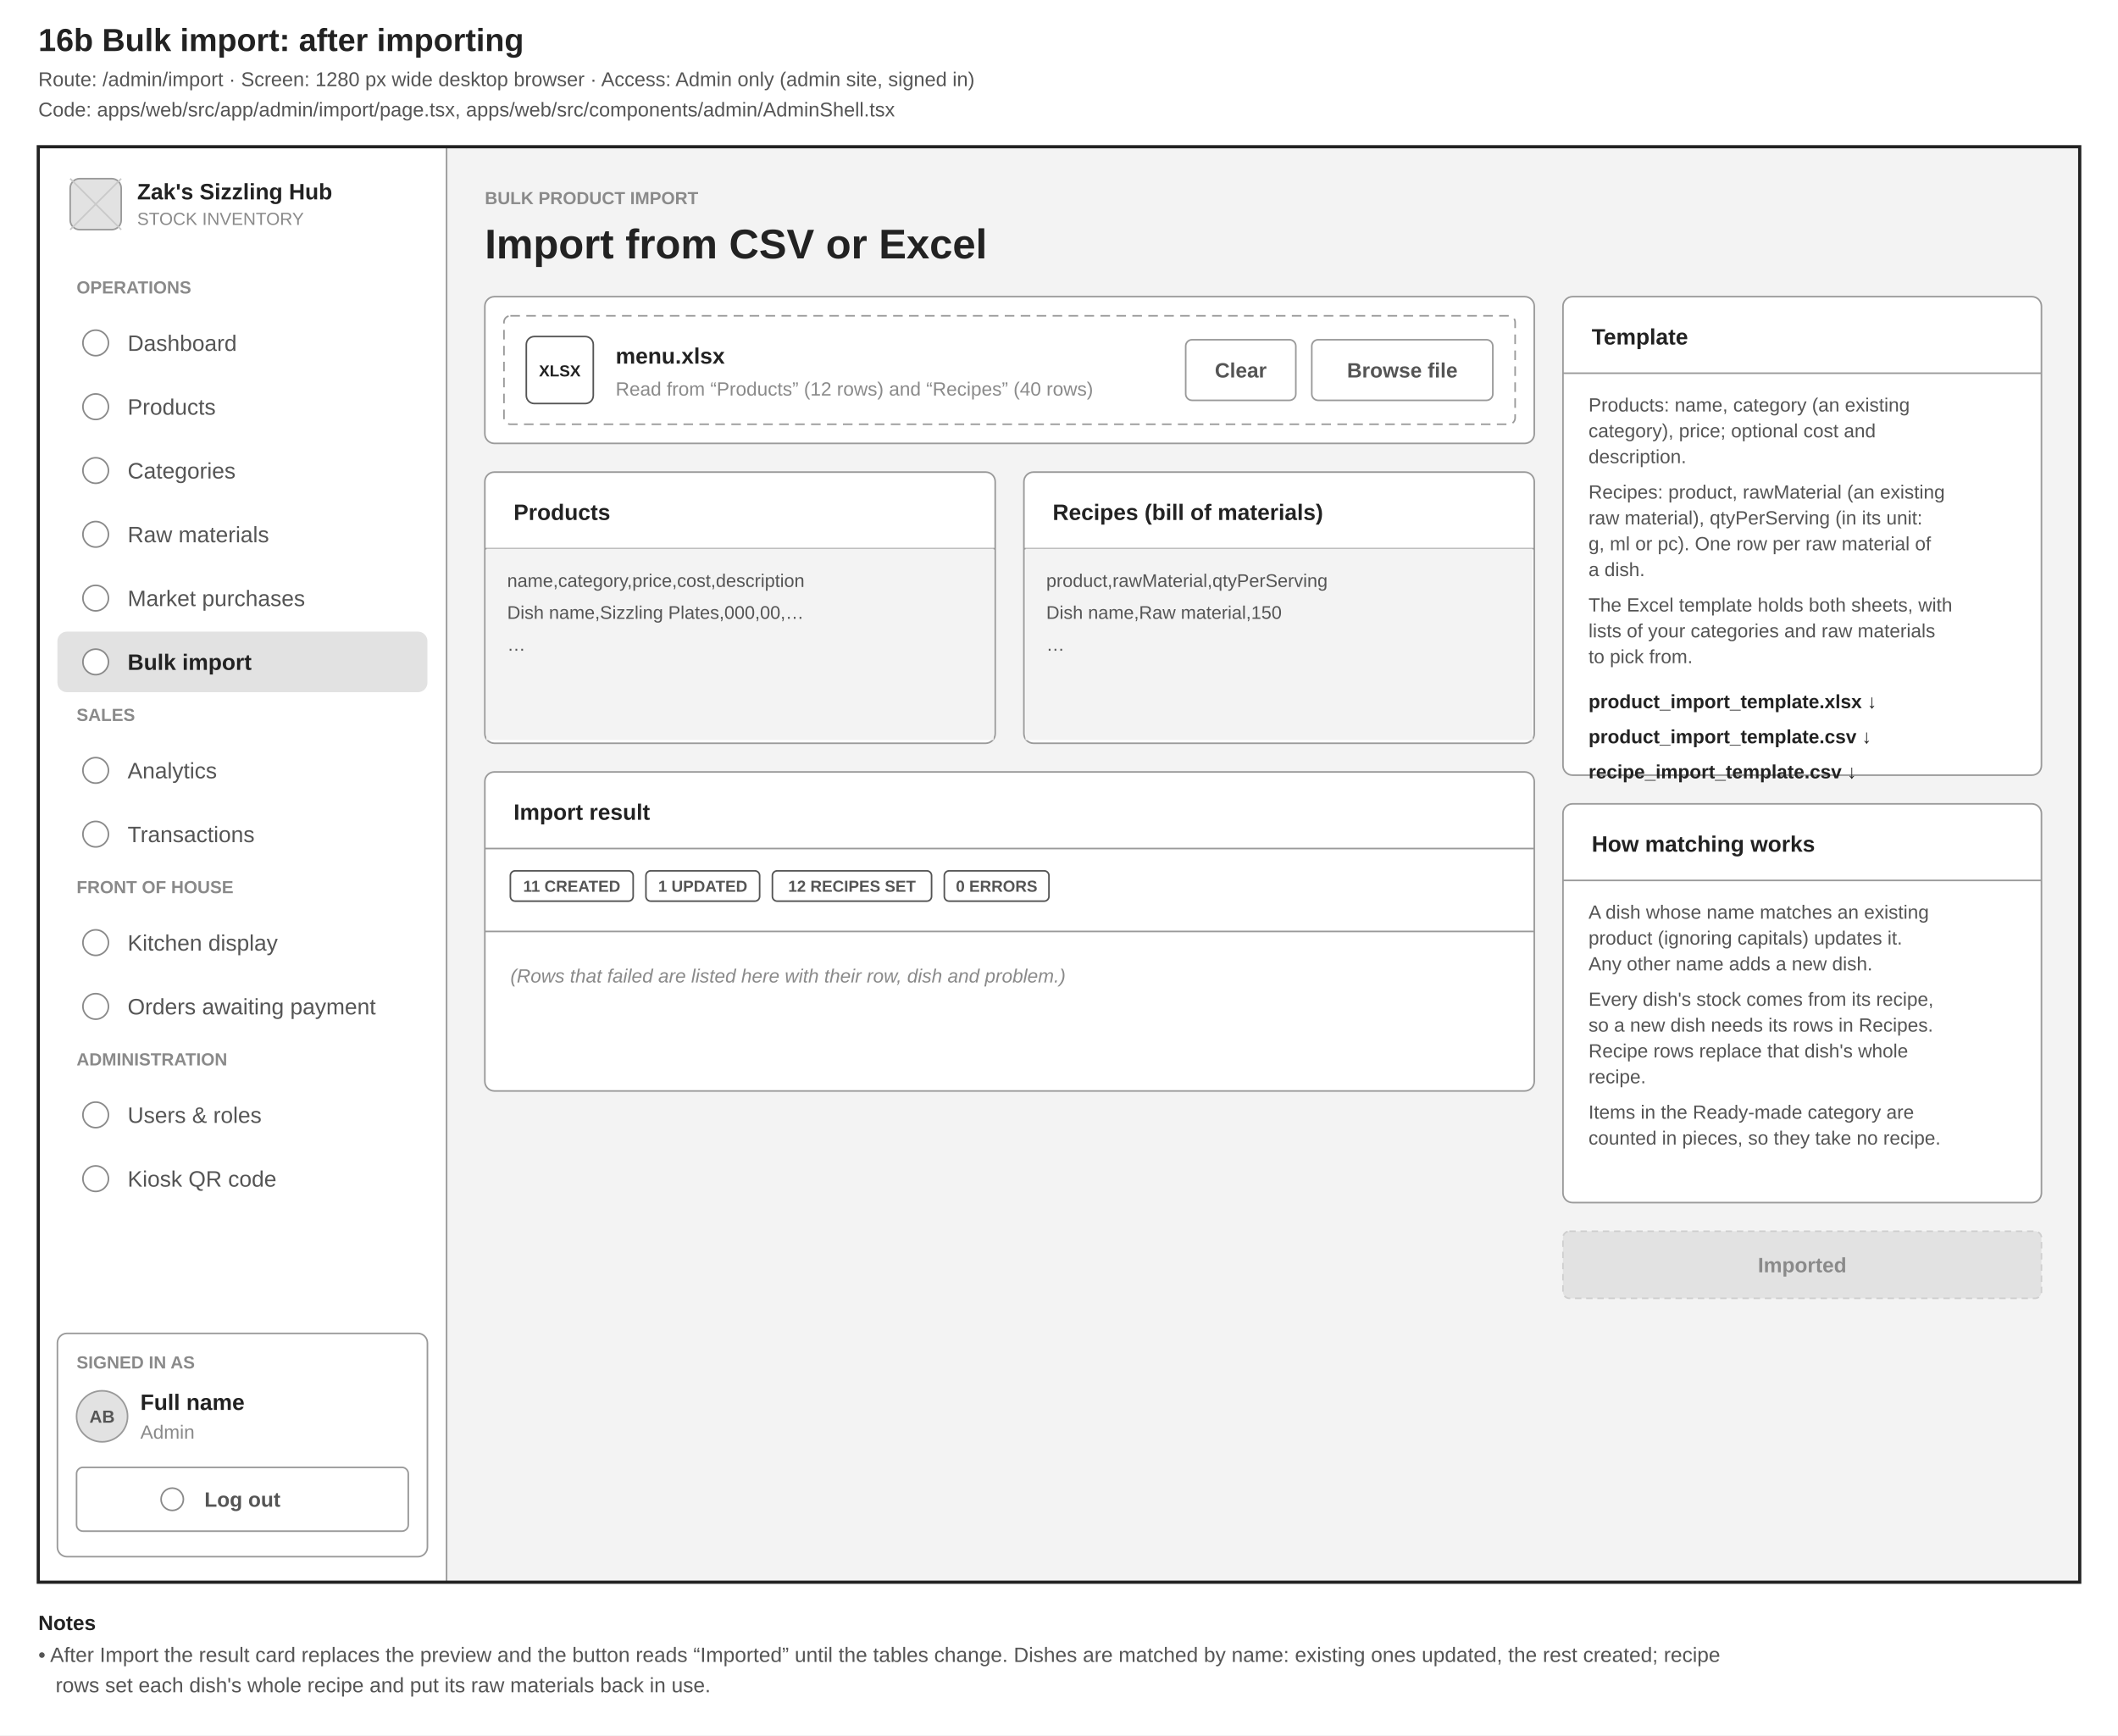
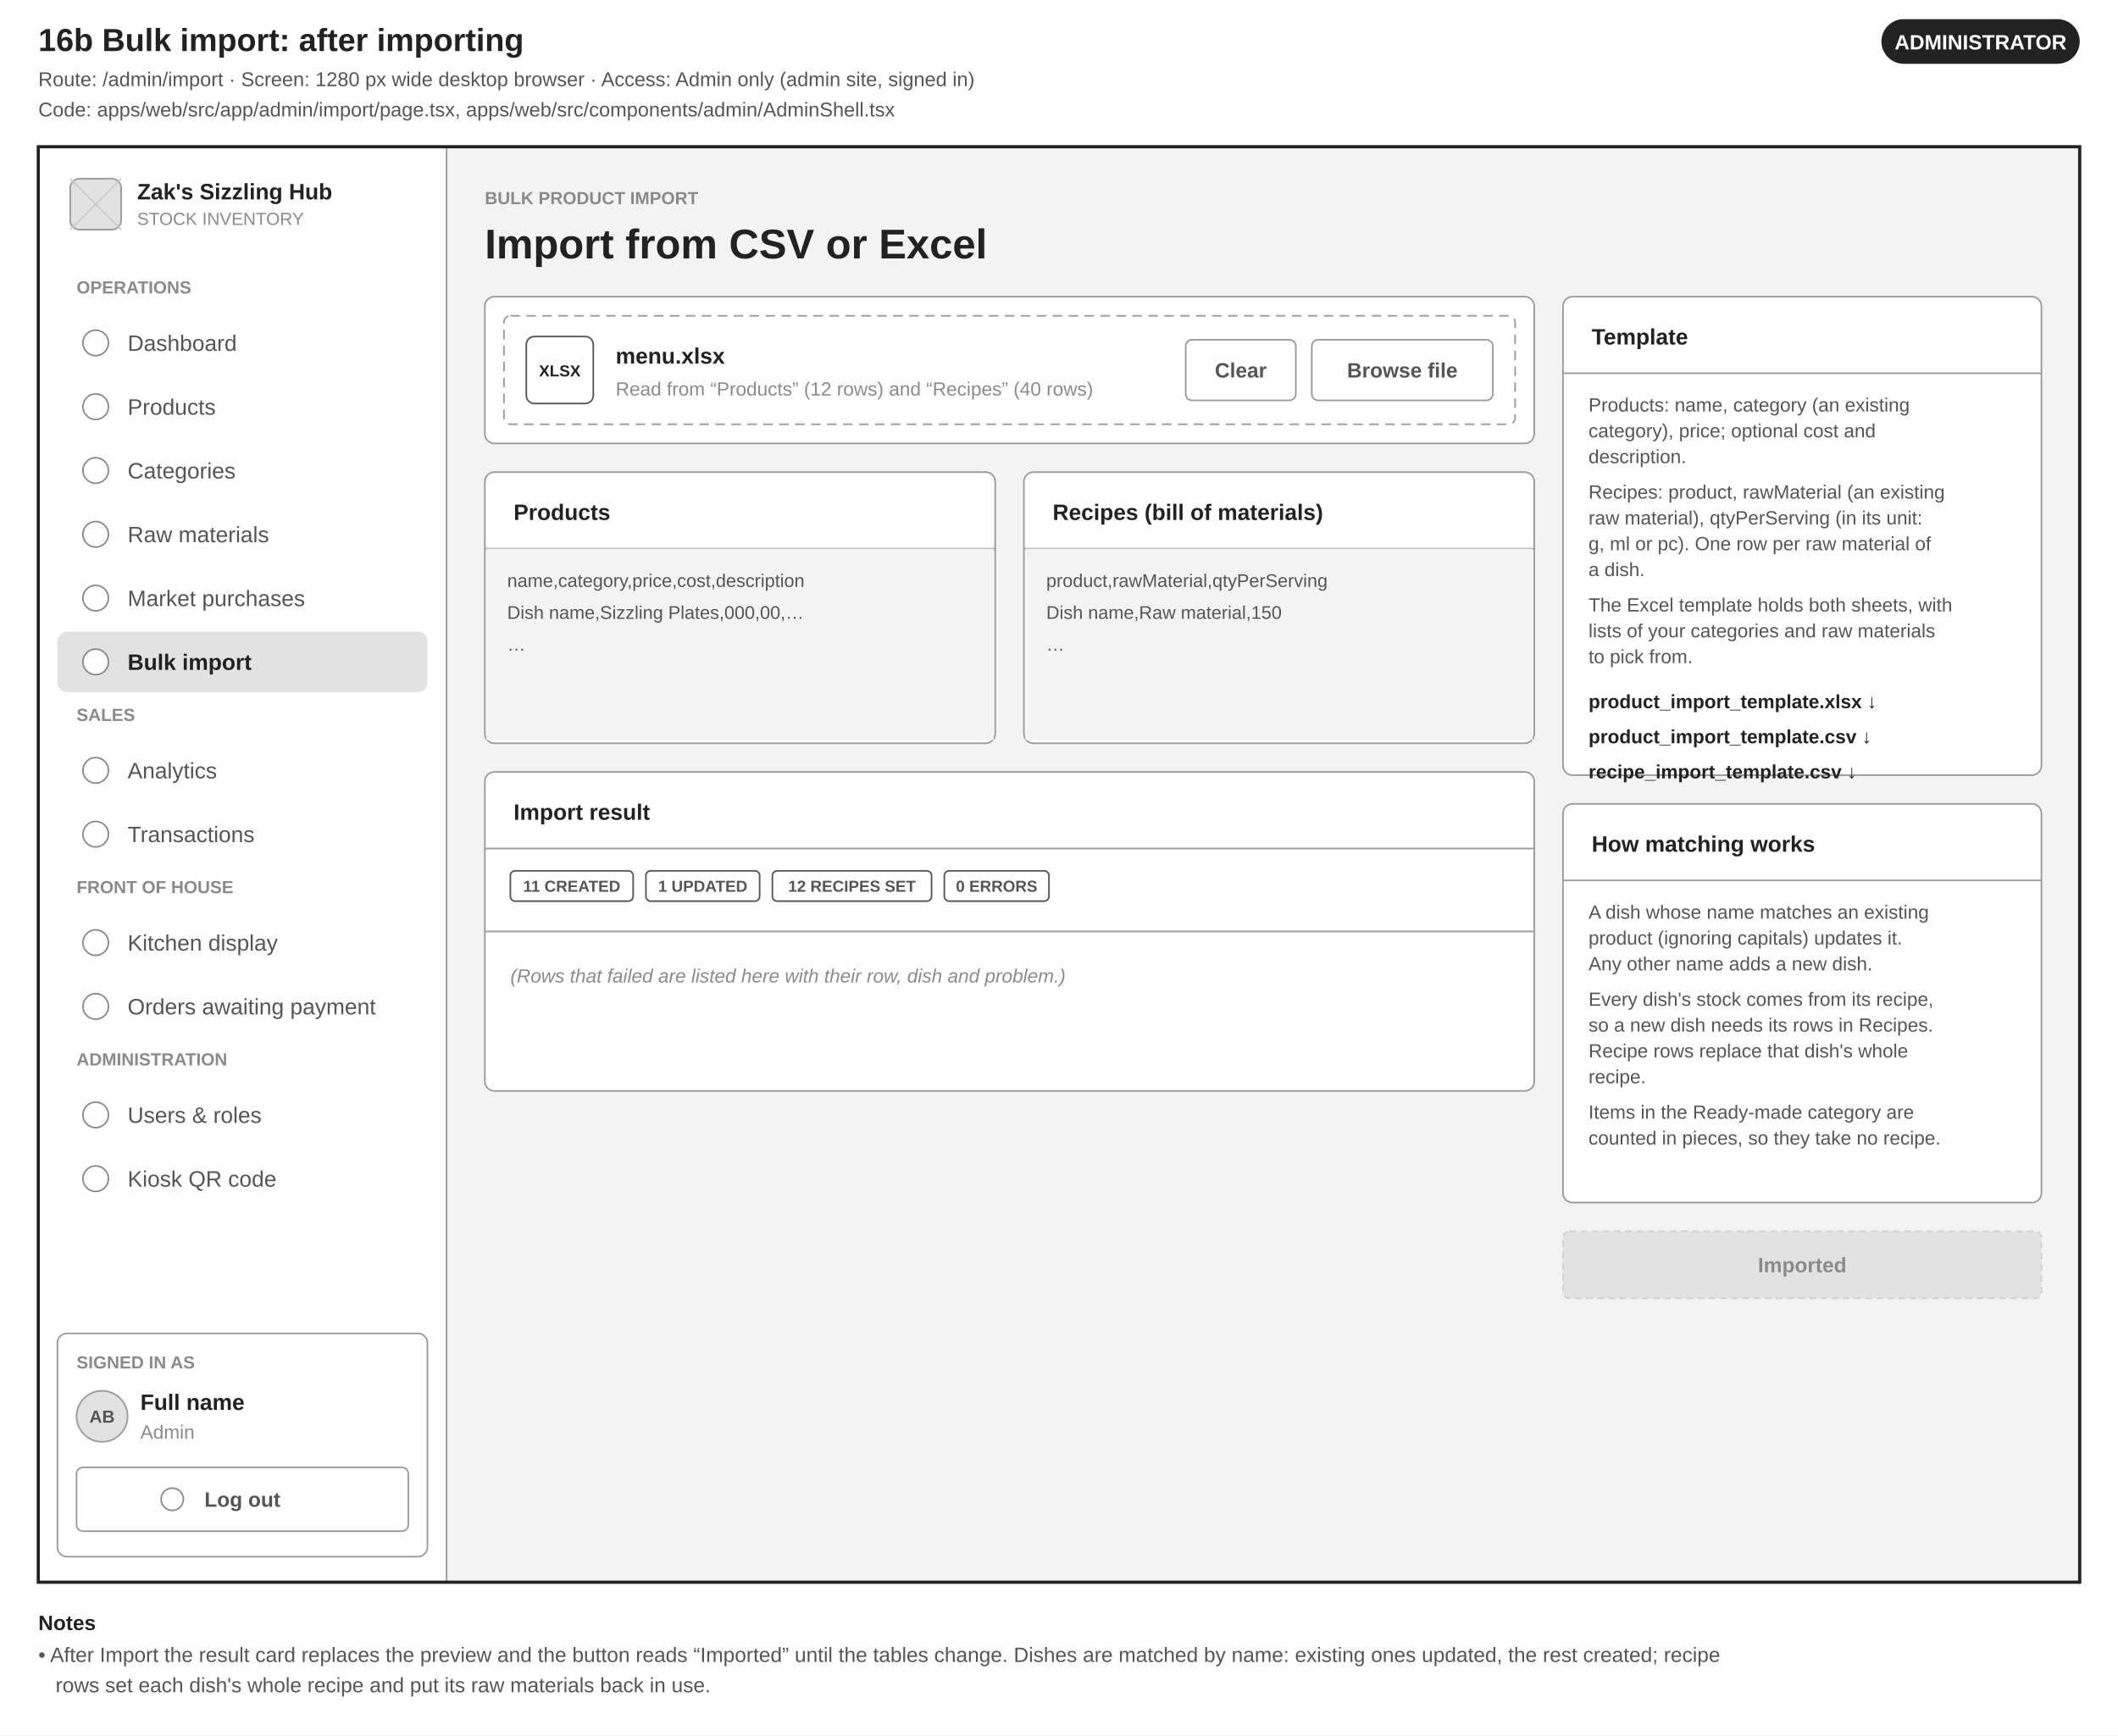
<svg xmlns="http://www.w3.org/2000/svg" width="1328" height="1088" viewBox="0 0 1328 1088">
  <rect x="0" y="0" width="1328" height="1088" fill="#ffffff" />
  <text x="24" y="32" font-family="Arial, Helvetica, sans-serif" font-size="20" font-weight="700" fill="#222222">16b  Bulk import: after importing</text>
  <text x="24" y="54" font-family="Arial, Helvetica, sans-serif" font-size="12.5" fill="#555555">Route: /admin/import   ·   Screen: 1280 px wide desktop browser   ·   Access: Admin only (admin site, signed in)</text>
  <text x="24" y="73" font-family="Arial, Helvetica, sans-serif" font-size="12.5" fill="#555555">Code: apps/web/src/app/admin/import/page.tsx, apps/web/src/components/admin/AdminShell.tsx</text>
+   <rect x="1179.67" y="12" width="124.33" height="28" rx="14" fill="#222222" />
+   <text x="1241.835" y="31" font-family="Arial, Helvetica, sans-serif" font-size="13" font-weight="700" fill="#ffffff" text-anchor="middle">ADMINISTRATOR</text>
  <text x="24" y="1022" font-family="Arial, Helvetica, sans-serif" font-size="13" font-weight="700" fill="#222222">Notes</text>
  <text x="24" y="1042" font-family="Arial, Helvetica, sans-serif" font-size="13" fill="#555555" xml:space="preserve">• After Import the result card replaces the preview and the button reads “Imported” until the tables change. Dishes are matched by name: existing ones updated, the rest created; recipe</text>
  <text x="24" y="1061" font-family="Arial, Helvetica, sans-serif" font-size="13" fill="#555555" xml:space="preserve">   rows set each dish's whole recipe and put its raw materials back in use.</text>
  <g transform="translate(24,92)">
    <clipPath id="frame">
      <rect x="0" y="0" width="1280" height="900" />
    </clipPath>
    <g clip-path="url(#frame)">
      <rect x="0" y="0" width="1280" height="900" fill="#ffffff" />
      <rect x="0" y="0" width="1280" height="900" rx="0" fill="#f3f3f3" stroke="none" />
      <rect x="0" y="0" width="256" height="900" rx="0" fill="#ffffff" stroke="none" />
      <line x1="256" y1="0" x2="256" y2="900" stroke="#9a9a9a" stroke-width="1" />
      <rect x="20" y="20" width="32" height="32" rx="6" fill="#e2e2e2" stroke="#9a9a9a" stroke-width="1" />
      <line x1="20" y1="20" x2="52" y2="52" stroke="#c9c9c9" stroke-width="1" />
      <line x1="52" y1="20" x2="20" y2="52" stroke="#c9c9c9" stroke-width="1" />
      <text x="62" y="33" font-family="Arial, Helvetica, sans-serif" font-size="14" font-weight="700" text-anchor="start" fill="#222222">Zak's Sizzling Hub</text>
      <text x="62" y="49" font-family="Arial, Helvetica, sans-serif" font-size="11" font-weight="400" text-anchor="start" fill="#8a8a8a">STOCK INVENTORY</text>
      <text x="24" y="92" font-family="Arial, Helvetica, sans-serif" font-size="11" font-weight="700" text-anchor="start" fill="#8a8a8a">OPERATIONS</text>
      <circle cx="36" cy="123" r="8" fill="#ffffff" stroke="#8a8a8a" stroke-width="1" />
      <text x="56" y="128" font-family="Arial, Helvetica, sans-serif" font-size="14" font-weight="400" text-anchor="start" fill="#555555">Dashboard</text>
      <circle cx="36" cy="163" r="8" fill="#ffffff" stroke="#8a8a8a" stroke-width="1" />
      <text x="56" y="168" font-family="Arial, Helvetica, sans-serif" font-size="14" font-weight="400" text-anchor="start" fill="#555555">Products</text>
      <circle cx="36" cy="203" r="8" fill="#ffffff" stroke="#8a8a8a" stroke-width="1" />
      <text x="56" y="208" font-family="Arial, Helvetica, sans-serif" font-size="14" font-weight="400" text-anchor="start" fill="#555555">Categories</text>
      <circle cx="36" cy="243" r="8" fill="#ffffff" stroke="#8a8a8a" stroke-width="1" />
      <text x="56" y="248" font-family="Arial, Helvetica, sans-serif" font-size="14" font-weight="400" text-anchor="start" fill="#555555">Raw materials</text>
      <circle cx="36" cy="283" r="8" fill="#ffffff" stroke="#8a8a8a" stroke-width="1" />
      <text x="56" y="288" font-family="Arial, Helvetica, sans-serif" font-size="14" font-weight="400" text-anchor="start" fill="#555555">Market purchases</text>
      <rect x="12" y="304" width="232" height="38" rx="6" fill="#e2e2e2" stroke="none" />
      <circle cx="36" cy="323" r="8" fill="#ffffff" stroke="#8a8a8a" stroke-width="1" />
      <text x="56" y="328" font-family="Arial, Helvetica, sans-serif" font-size="14" font-weight="700" text-anchor="start" fill="#222222">Bulk import</text>
      <text x="24" y="360" font-family="Arial, Helvetica, sans-serif" font-size="11" font-weight="700" text-anchor="start" fill="#8a8a8a">SALES</text>
      <circle cx="36" cy="391" r="8" fill="#ffffff" stroke="#8a8a8a" stroke-width="1" />
      <text x="56" y="396" font-family="Arial, Helvetica, sans-serif" font-size="14" font-weight="400" text-anchor="start" fill="#555555">Analytics</text>
      <circle cx="36" cy="431" r="8" fill="#ffffff" stroke="#8a8a8a" stroke-width="1" />
      <text x="56" y="436" font-family="Arial, Helvetica, sans-serif" font-size="14" font-weight="400" text-anchor="start" fill="#555555">Transactions</text>
      <text x="24" y="468" font-family="Arial, Helvetica, sans-serif" font-size="11" font-weight="700" text-anchor="start" fill="#8a8a8a">FRONT OF HOUSE</text>
      <circle cx="36" cy="499" r="8" fill="#ffffff" stroke="#8a8a8a" stroke-width="1" />
      <text x="56" y="504" font-family="Arial, Helvetica, sans-serif" font-size="14" font-weight="400" text-anchor="start" fill="#555555">Kitchen display</text>
      <circle cx="36" cy="539" r="8" fill="#ffffff" stroke="#8a8a8a" stroke-width="1" />
      <text x="56" y="544" font-family="Arial, Helvetica, sans-serif" font-size="14" font-weight="400" text-anchor="start" fill="#555555">Orders awaiting payment</text>
      <text x="24" y="576" font-family="Arial, Helvetica, sans-serif" font-size="11" font-weight="700" text-anchor="start" fill="#8a8a8a">ADMINISTRATION</text>
      <circle cx="36" cy="607" r="8" fill="#ffffff" stroke="#8a8a8a" stroke-width="1" />
      <text x="56" y="612" font-family="Arial, Helvetica, sans-serif" font-size="14" font-weight="400" text-anchor="start" fill="#555555">Users &amp; roles</text>
      <circle cx="36" cy="647" r="8" fill="#ffffff" stroke="#8a8a8a" stroke-width="1" />
      <text x="56" y="652" font-family="Arial, Helvetica, sans-serif" font-size="14" font-weight="400" text-anchor="start" fill="#555555">Kiosk QR code</text>
      <rect x="12" y="744" width="232" height="140" rx="6" fill="#ffffff" stroke="#9a9a9a" stroke-width="1" />
      <text x="24" y="766" font-family="Arial, Helvetica, sans-serif" font-size="11" font-weight="700" text-anchor="start" fill="#8a8a8a">SIGNED IN AS</text>
      <circle cx="40" cy="796" r="16" fill="#e2e2e2" stroke="#9a9a9a" stroke-width="1" />
      <text x="40" y="800" font-family="Arial, Helvetica, sans-serif" font-size="11" font-weight="700" text-anchor="middle" fill="#555555">AB</text>
      <text x="64" y="792" font-family="Arial, Helvetica, sans-serif" font-size="14" font-weight="700" text-anchor="start" fill="#222222">Full name</text>
      <text x="64" y="810" font-family="Arial, Helvetica, sans-serif" font-size="12" font-weight="400" text-anchor="start" fill="#8a8a8a">Admin</text>
      <rect x="24" y="828" width="208" height="40" rx="4" fill="#ffffff" stroke="#9a9a9a" stroke-width="1" />
      <text x="128.0" y="852.68" font-family="Arial, Helvetica, sans-serif" font-size="13" font-weight="700" text-anchor="middle" fill="#555555">Log out</text>
      <circle cx="84" cy="848" r="7" fill="#ffffff" stroke="#8a8a8a" stroke-width="1" />
      <text x="280" y="36" font-family="Arial, Helvetica, sans-serif" font-size="11" font-weight="700" text-anchor="start" fill="#8a8a8a">BULK PRODUCT IMPORT</text>
      <text x="280" y="70" font-family="Arial, Helvetica, sans-serif" font-size="26" font-weight="700" text-anchor="start" fill="#222222">Import from CSV or Excel</text>
      <rect x="280" y="94" width="658" height="92" rx="6" fill="#ffffff" stroke="#9a9a9a" stroke-width="1" />
      <rect x="292" y="106" width="634" height="68" rx="4" fill="#ffffff" stroke="#9a9a9a" stroke-width="1" stroke-dasharray="6 4" />
      <rect x="306" y="119" width="42" height="42" rx="5" fill="#ffffff" stroke="#555555" stroke-width="1" />
      <text x="327" y="144" font-family="Arial, Helvetica, sans-serif" font-size="10" font-weight="700" text-anchor="middle" fill="#222222">XLSX</text>
      <text x="362" y="136" font-family="Arial, Helvetica, sans-serif" font-size="14" font-weight="700" text-anchor="start" fill="#222222">menu.xlsx</text>
      <text x="362" y="156" font-family="Arial, Helvetica, sans-serif" font-size="12" font-weight="400" text-anchor="start" fill="#8a8a8a">Read from “Products” (12 rows) and “Recipes” (40 rows)</text>
      <rect x="798.49" y="121" width="113.51" height="38" rx="4" fill="#ffffff" stroke="#9a9a9a" stroke-width="1" />
      <text x="855.245" y="144.68" font-family="Arial, Helvetica, sans-serif" font-size="13" font-weight="700" text-anchor="middle" fill="#555555">Browse file</text>
      <rect x="719.44" y="121" width="69.05" height="38" rx="4" fill="#ffffff" stroke="#9a9a9a" stroke-width="1" />
      <text x="753.965" y="144.68" font-family="Arial, Helvetica, sans-serif" font-size="13" font-weight="700" text-anchor="middle" fill="#555555">Clear</text>
      <rect x="280.0" y="204" width="320.0" height="170" rx="6" fill="#ffffff" stroke="#9a9a9a" stroke-width="1" />
      <text x="298.0" y="234" font-family="Arial, Helvetica, sans-serif" font-size="14" font-weight="700" text-anchor="start" fill="#222222">Products</text>
      <line x1="280.0" y1="252" x2="600.0" y2="252" stroke="#9a9a9a" stroke-width="1" />
      <rect x="281.0" y="252" width="318.0" height="120" rx="0" fill="#f3f3f3" stroke="none" />
      <text x="294.0" y="276" font-family="Arial, Helvetica, sans-serif" font-size="11.5" font-weight="400" text-anchor="start" fill="#555555">name,category,price,cost,description</text>
      <text x="294.0" y="296" font-family="Arial, Helvetica, sans-serif" font-size="11.5" font-weight="400" text-anchor="start" fill="#555555">Dish name,Sizzling Plates,000,00,…</text>
      <text x="294.0" y="316" font-family="Arial, Helvetica, sans-serif" font-size="11.5" font-weight="400" text-anchor="start" fill="#555555">…</text>
      <rect x="618.0" y="204" width="320.0" height="170" rx="6" fill="#ffffff" stroke="#9a9a9a" stroke-width="1" />
      <text x="636.0" y="234" font-family="Arial, Helvetica, sans-serif" font-size="14" font-weight="700" text-anchor="start" fill="#222222">Recipes (bill of materials)</text>
      <line x1="618.0" y1="252" x2="938.0" y2="252" stroke="#9a9a9a" stroke-width="1" />
      <rect x="619.0" y="252" width="318.0" height="120" rx="0" fill="#f3f3f3" stroke="none" />
      <text x="632.0" y="276" font-family="Arial, Helvetica, sans-serif" font-size="11.5" font-weight="400" text-anchor="start" fill="#555555">product,rawMaterial,qtyPerServing</text>
      <text x="632.0" y="296" font-family="Arial, Helvetica, sans-serif" font-size="11.5" font-weight="400" text-anchor="start" fill="#555555">Dish name,Raw material,150</text>
      <text x="632.0" y="316" font-family="Arial, Helvetica, sans-serif" font-size="11.5" font-weight="400" text-anchor="start" fill="#555555">…</text>
      <rect x="280" y="392" width="658" height="200" rx="6" fill="#ffffff" stroke="#9a9a9a" stroke-width="1" />
      <text x="298" y="422" font-family="Arial, Helvetica, sans-serif" font-size="14" font-weight="700" text-anchor="start" fill="#222222">Import result</text>
      <line x1="280" y1="440" x2="938" y2="440" stroke="#9a9a9a" stroke-width="1" />
      <rect x="296" y="454" width="77.0" height="19" rx="3" fill="#ffffff" stroke="#555555" stroke-width="1" />
      <text x="334.5" y="467.1" font-family="Arial, Helvetica, sans-serif" font-size="10" font-weight="700" text-anchor="middle" fill="#555555">11 CREATED</text>
      <rect x="381.0" y="454" width="71.3" height="19" rx="3" fill="#ffffff" stroke="#555555" stroke-width="1" />
      <text x="416.65" y="467.1" font-family="Arial, Helvetica, sans-serif" font-size="10" font-weight="700" text-anchor="middle" fill="#555555">1 UPDATED</text>
      <rect x="460.3" y="454" width="99.8" height="19" rx="3" fill="#ffffff" stroke="#555555" stroke-width="1" />
      <text x="510.2" y="467.1" font-family="Arial, Helvetica, sans-serif" font-size="10" font-weight="700" text-anchor="middle" fill="#555555">12 RECIPES SET</text>
      <rect x="568.1" y="454" width="65.6" height="19" rx="3" fill="#ffffff" stroke="#555555" stroke-width="1" />
      <text x="600.9" y="467.1" font-family="Arial, Helvetica, sans-serif" font-size="10" font-weight="700" text-anchor="middle" fill="#555555">0 ERRORS</text>
      <line x1="280" y1="492" x2="938" y2="492" stroke="#9a9a9a" stroke-width="1" />
      <text x="296" y="524" font-family="Arial, Helvetica, sans-serif" font-size="12" font-weight="400" text-anchor="start" fill="#8a8a8a" font-style="italic">(Rows that failed are listed here with their row, dish and problem.)</text>
      <rect x="956" y="94" width="300" height="300" rx="6" fill="#ffffff" stroke="#9a9a9a" stroke-width="1" />
      <text x="974" y="124" font-family="Arial, Helvetica, sans-serif" font-size="14" font-weight="700" text-anchor="start" fill="#222222">Template</text>
      <line x1="956" y1="142" x2="1256" y2="142" stroke="#9a9a9a" stroke-width="1" />
      <text x="972" y="166" font-family="Arial, Helvetica, sans-serif" font-size="12" font-weight="400" text-anchor="start" fill="#555555">Products: name, category (an existing</text>
      <text x="972" y="182.2" font-family="Arial, Helvetica, sans-serif" font-size="12" font-weight="400" text-anchor="start" fill="#555555">category), price; optional cost and</text>
      <text x="972" y="198.4" font-family="Arial, Helvetica, sans-serif" font-size="12" font-weight="400" text-anchor="start" fill="#555555">description.</text>
      <text x="972" y="220.6" font-family="Arial, Helvetica, sans-serif" font-size="12" font-weight="400" text-anchor="start" fill="#555555">Recipes: product, rawMaterial (an existing</text>
      <text x="972" y="236.8" font-family="Arial, Helvetica, sans-serif" font-size="12" font-weight="400" text-anchor="start" fill="#555555">raw material), qtyPerServing (in its unit:</text>
      <text x="972" y="253" font-family="Arial, Helvetica, sans-serif" font-size="12" font-weight="400" text-anchor="start" fill="#555555">g, ml or pc). One row per raw material of</text>
      <text x="972" y="269.2" font-family="Arial, Helvetica, sans-serif" font-size="12" font-weight="400" text-anchor="start" fill="#555555">a dish.</text>
      <text x="972" y="291.4" font-family="Arial, Helvetica, sans-serif" font-size="12" font-weight="400" text-anchor="start" fill="#555555">The Excel template holds both sheets, with</text>
      <text x="972" y="307.6" font-family="Arial, Helvetica, sans-serif" font-size="12" font-weight="400" text-anchor="start" fill="#555555">lists of your categories and raw materials</text>
      <text x="972" y="323.8" font-family="Arial, Helvetica, sans-serif" font-size="12" font-weight="400" text-anchor="start" fill="#555555">to pick from.</text>
      <text x="972" y="352" font-family="Arial, Helvetica, sans-serif" font-size="12" font-weight="700" text-anchor="start" fill="#222222">product_import_template.xlsx ↓</text>
      <text x="972" y="374" font-family="Arial, Helvetica, sans-serif" font-size="12" font-weight="700" text-anchor="start" fill="#222222">product_import_template.csv ↓</text>
      <text x="972" y="396" font-family="Arial, Helvetica, sans-serif" font-size="12" font-weight="700" text-anchor="start" fill="#222222">recipe_import_template.csv ↓</text>
      <rect x="956" y="412" width="300" height="250" rx="6" fill="#ffffff" stroke="#9a9a9a" stroke-width="1" />
      <text x="974" y="442" font-family="Arial, Helvetica, sans-serif" font-size="14" font-weight="700" text-anchor="start" fill="#222222">How matching works</text>
      <line x1="956" y1="460" x2="1256" y2="460" stroke="#9a9a9a" stroke-width="1" />
      <text x="972" y="484" font-family="Arial, Helvetica, sans-serif" font-size="12" font-weight="400" text-anchor="start" fill="#555555">A dish whose name matches an existing</text>
      <text x="972" y="500.2" font-family="Arial, Helvetica, sans-serif" font-size="12" font-weight="400" text-anchor="start" fill="#555555">product (ignoring capitals) updates it.</text>
      <text x="972" y="516.4" font-family="Arial, Helvetica, sans-serif" font-size="12" font-weight="400" text-anchor="start" fill="#555555">Any other name adds a new dish.</text>
      <text x="972" y="538.6" font-family="Arial, Helvetica, sans-serif" font-size="12" font-weight="400" text-anchor="start" fill="#555555">Every dish's stock comes from its recipe,</text>
      <text x="972" y="554.8" font-family="Arial, Helvetica, sans-serif" font-size="12" font-weight="400" text-anchor="start" fill="#555555">so a new dish needs its rows in Recipes.</text>
      <text x="972" y="571" font-family="Arial, Helvetica, sans-serif" font-size="12" font-weight="400" text-anchor="start" fill="#555555">Recipe rows replace that dish's whole</text>
      <text x="972" y="587.2" font-family="Arial, Helvetica, sans-serif" font-size="12" font-weight="400" text-anchor="start" fill="#555555">recipe.</text>
      <text x="972" y="609.4" font-family="Arial, Helvetica, sans-serif" font-size="12" font-weight="400" text-anchor="start" fill="#555555">Items in the Ready-made category are</text>
      <text x="972" y="625.6" font-family="Arial, Helvetica, sans-serif" font-size="12" font-weight="400" text-anchor="start" fill="#555555">counted in pieces, so they take no recipe.</text>
      <rect x="956" y="680" width="300" height="42" rx="4" fill="#e2e2e2" stroke="#cfcfcf" stroke-width="1" stroke-dasharray="4 3" />
      <text x="1106.0" y="705.68" font-family="Arial, Helvetica, sans-serif" font-size="13" font-weight="700" text-anchor="middle" fill="#8a8a8a">Imported</text>
    </g>
    <rect x="0" y="0" width="1280" height="900" fill="none" stroke="#222222" stroke-width="2" />
  </g>
</svg>
